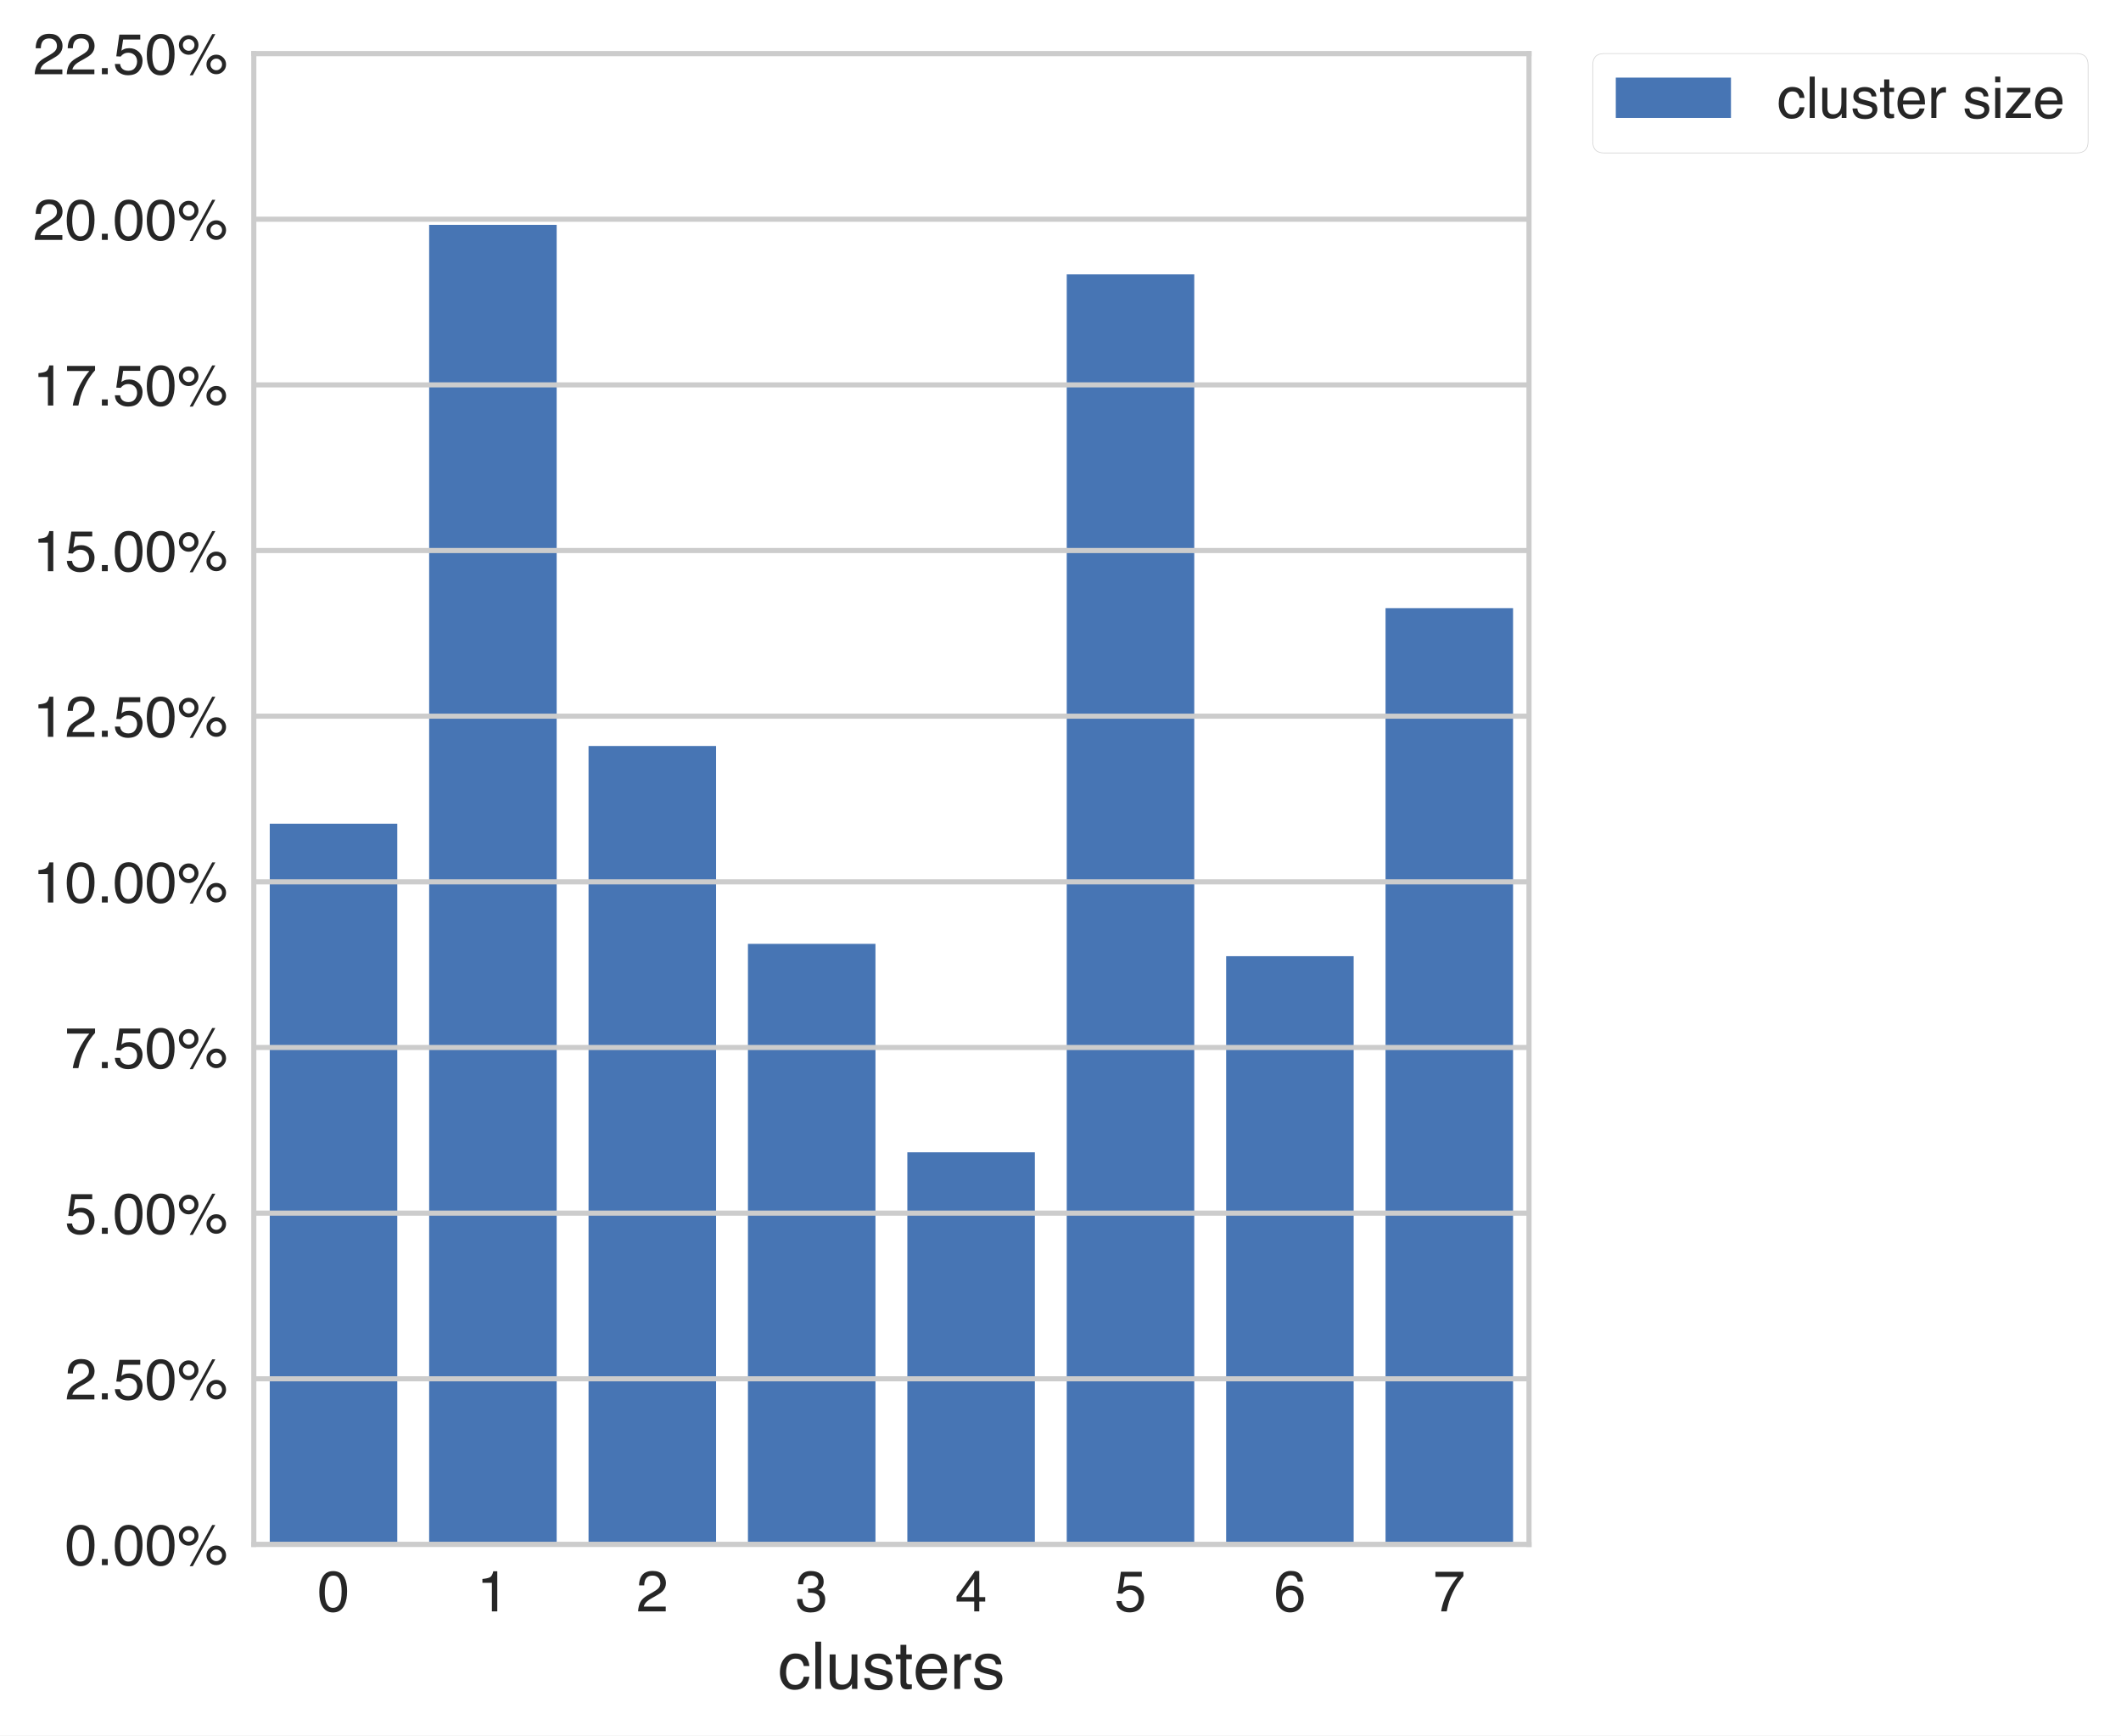
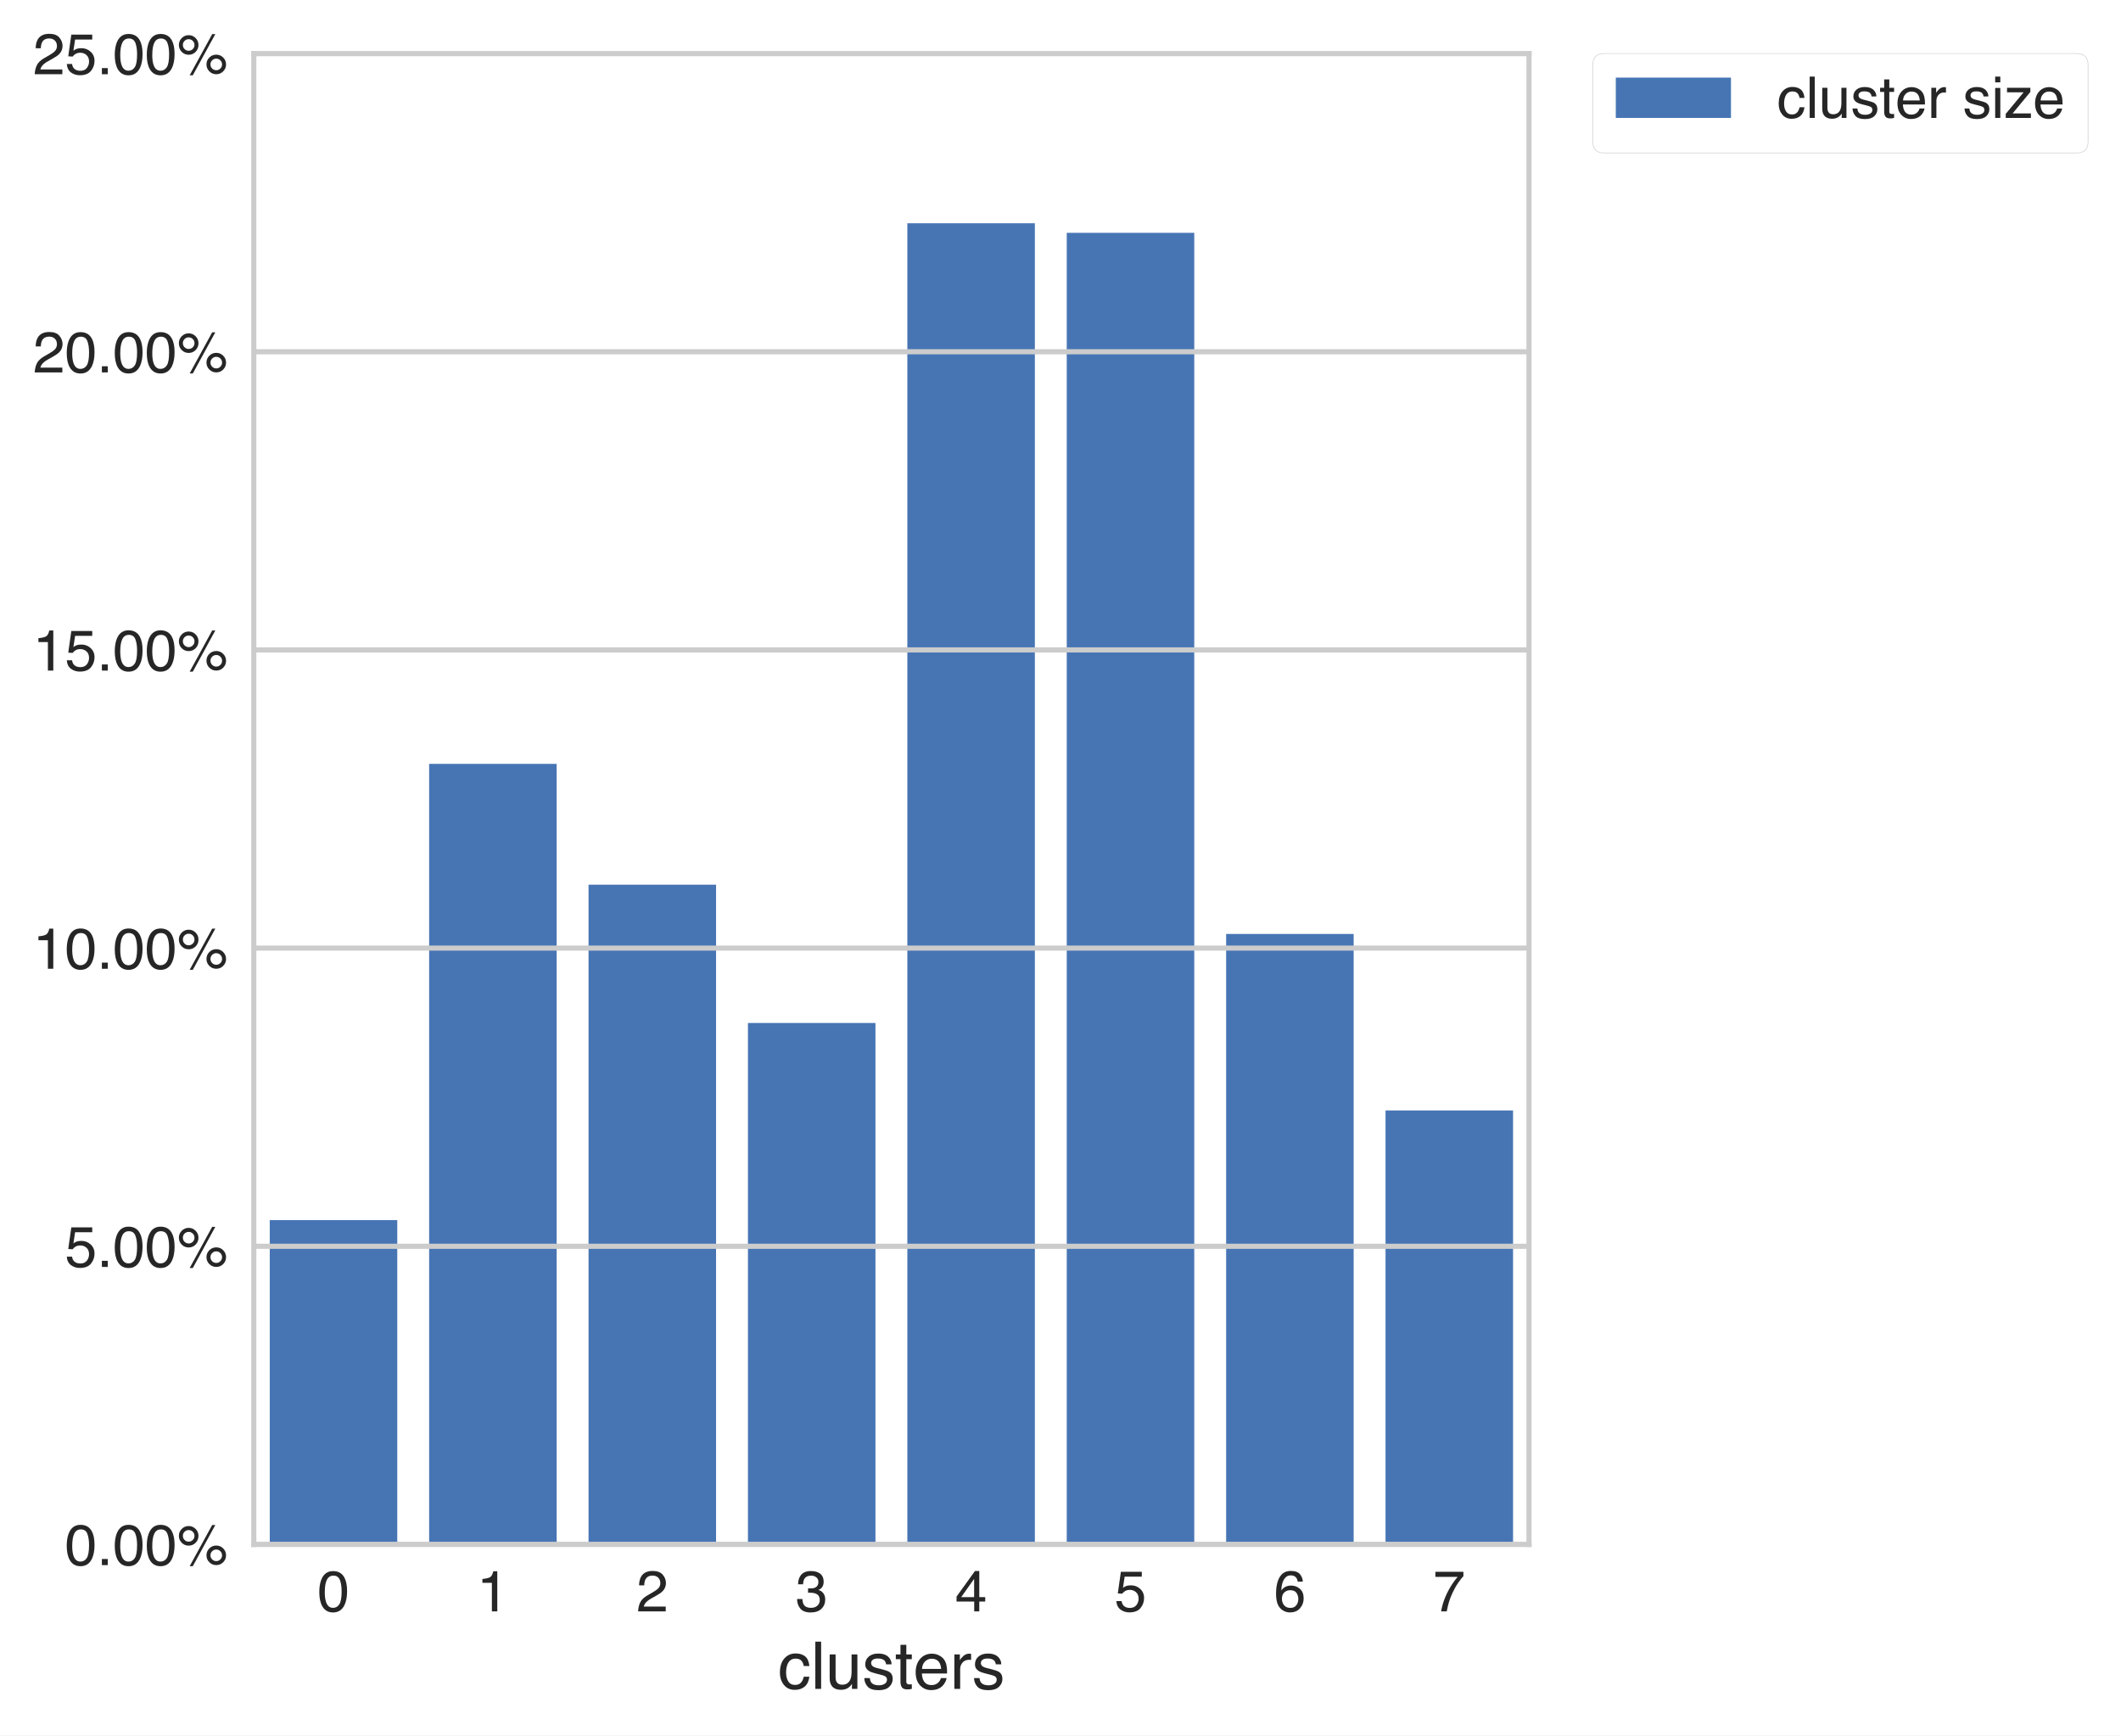
<svg xmlns="http://www.w3.org/2000/svg" xmlns:xlink="http://www.w3.org/1999/xlink" height="379.675pt" version="1.1" viewBox="0 0 464.057 379.675" width="464.057pt">
  <defs>
    <style type="text/css">*{stroke-linecap:butt;stroke-linejoin:round;}</style>
  </defs>
  <g id="figure_1">
    <g id="patch_1">
      <path d="M 0 379.675  L 464.057 379.675  L 464.057 0  L 0 0  z " style="fill:#ffffff;" />
    </g>
    <g id="axes_1">
      <g id="patch_2">
        <path d="M 55.532 337.879  L 334.532 337.879  L 334.532 11.719  L 55.532 11.719  z " style="fill:#ffffff;" />
      </g>
      <g id="patch_3">
-         <path clip-path="url(#p05fe7a9be8)" d="M 59.019 337.879  L 86.919 337.879  L 86.919 180.205  L 59.019 180.205  z " style="fill:#4775b4;" />
+         <path clip-path="url(#p28c95a50b9)" d="M 59.019 337.879  L 86.919 337.879  L 86.919 266.926  L 59.019 266.926  z " style="fill:#4775b4;" />
      </g>
      <g id="patch_4">
-         <path clip-path="url(#p05fe7a9be8)" d="M 93.894 337.879  L 121.794 337.879  L 121.794 49.196  L 93.894 49.196  z " style="fill:#4775b4;" />
+         <path clip-path="url(#p28c95a50b9)" d="M 93.894 337.879  L 121.794 337.879  L 121.794 167.104  L 93.894 167.104  z " style="fill:#4775b4;" />
      </g>
      <g id="patch_5">
-         <path clip-path="url(#p05fe7a9be8)" d="M 128.769 337.879  L 156.669 337.879  L 156.669 163.201  L 128.769 163.201  z " style="fill:#4775b4;" />
+         <path clip-path="url(#p28c95a50b9)" d="M 128.769 337.879  L 156.669 337.879  L 156.669 193.538  L 128.769 193.538  z " style="fill:#4775b4;" />
      </g>
      <g id="patch_6">
-         <path clip-path="url(#p05fe7a9be8)" d="M 163.644 337.879  L 191.544 337.879  L 191.544 206.484  L 163.644 206.484  z " style="fill:#4775b4;" />
+         <path clip-path="url(#p28c95a50b9)" d="M 163.644 337.879  L 191.544 337.879  L 191.544 223.797  L 163.644 223.797  z " style="fill:#4775b4;" />
      </g>
      <g id="patch_7">
-         <path clip-path="url(#p05fe7a9be8)" d="M 198.519 337.879  L 226.419 337.879  L 226.419 252.086  L 198.519 252.086  z " style="fill:#4775b4;" />
+         <path clip-path="url(#p28c95a50b9)" d="M 198.519 337.879  L 226.419 337.879  L 226.419 48.848  L 198.519 48.848  z " style="fill:#4775b4;" />
      </g>
      <g id="patch_8">
-         <path clip-path="url(#p05fe7a9be8)" d="M 233.394 337.879  L 261.294 337.879  L 261.294 60.017  L 233.394 60.017  z " style="fill:#4775b4;" />
+         <path clip-path="url(#p28c95a50b9)" d="M 233.394 337.879  L 261.294 337.879  L 261.294 50.935  L 233.394 50.935  z " style="fill:#4775b4;" />
      </g>
      <g id="patch_9">
-         <path clip-path="url(#p05fe7a9be8)" d="M 268.269 337.879  L 296.169 337.879  L 296.169 209.189  L 268.269 209.189  z " style="fill:#4775b4;" />
+         <path clip-path="url(#p28c95a50b9)" d="M 268.269 337.879  L 296.169 337.879  L 296.169 204.32  L 268.269 204.32  z " style="fill:#4775b4;" />
      </g>
      <g id="patch_10">
-         <path clip-path="url(#p05fe7a9be8)" d="M 303.144 337.879  L 331.044 337.879  L 331.044 133.057  L 303.144 133.057  z " style="fill:#4775b4;" />
+         <path clip-path="url(#p28c95a50b9)" d="M 303.144 337.879  L 331.044 337.879  L 331.044 242.927  L 303.144 242.927  z " style="fill:#4775b4;" />
      </g>
      <g id="matplotlib.axis_1">
        <g id="xtick_1">
          <g id="line2d_1" />
          <g id="text_1">
            <g style="fill:#262626;" transform="translate(69.46583 352.5178)scale(0.126 -0.126)">
              <defs>
                <path d="M 27.047 69.922  Q 40.625 69.922 46.688 58.734  Q 51.375 50.094 51.375 35.062  Q 51.375 20.797 47.125 11.469  Q 40.969 -1.906 27 -1.906  Q 14.406 -1.906 8.25 9.031  Q 3.125 18.172 3.125 33.547  Q 3.125 45.453 6.203 54  Q 11.969 69.922 27.047 69.922  z M 26.953 6.109  Q 33.797 6.109 37.844 12.156  Q 41.891 18.219 41.891 34.719  Q 41.891 46.625 38.953 54.312  Q 36.031 62.016 27.594 62.016  Q 19.828 62.016 16.234 54.703  Q 12.641 47.406 12.641 33.203  Q 12.641 22.516 14.938 16.016  Q 18.453 6.109 26.953 6.109  z " id="Helvetica-48" />
              </defs>
              <use xlink:href="#Helvetica-48" />
            </g>
          </g>
        </g>
        <g id="xtick_2">
          <g id="line2d_2" />
          <g id="text_2">
            <g style="fill:#262626;" transform="translate(104.3408 352.5178)scale(0.126 -0.126)">
              <defs>
                <path d="M 9.578 49.516  L 9.578 56.25  Q 19.094 57.172 22.844 59.344  Q 26.609 61.531 28.469 69.625  L 35.406 69.625  L 35.406 0  L 26.031 0  L 26.031 49.516  z " id="Helvetica-49" />
              </defs>
              <use xlink:href="#Helvetica-49" />
            </g>
          </g>
        </g>
        <g id="xtick_3">
          <g id="line2d_3" />
          <g id="text_3">
            <g style="fill:#262626;" transform="translate(139.2158 352.5178)scale(0.126 -0.126)">
              <defs>
                <path d="M 3.125 0  Q 3.609 9.031 6.859 15.719  Q 10.109 22.406 19.531 27.875  L 28.906 33.297  Q 35.203 36.969 37.75 39.547  Q 41.75 43.609 41.75 48.828  Q 41.75 54.938 38.078 58.516  Q 34.422 62.109 28.328 62.109  Q 19.281 62.109 15.828 55.281  Q 13.969 51.609 13.766 45.125  L 4.828 45.125  Q 4.984 54.25 8.203 60.016  Q 13.922 70.172 28.375 70.172  Q 40.375 70.172 45.922 63.672  Q 51.469 57.172 51.469 49.219  Q 51.469 40.828 45.562 34.859  Q 42.141 31.391 33.297 26.469  L 26.609 22.75  Q 21.828 20.125 19.094 17.719  Q 14.203 13.484 12.938 8.297  L 51.125 8.297  L 51.125 0  L 3.125 0  z " id="Helvetica-50" />
              </defs>
              <use xlink:href="#Helvetica-50" />
            </g>
          </g>
        </g>
        <g id="xtick_4">
          <g id="line2d_4" />
          <g id="text_4">
            <g style="fill:#262626;" transform="translate(174.0908 352.5178)scale(0.126 -0.126)">
              <defs>
                <path d="M 25.984 -1.906  Q 13.578 -1.906 7.984 4.906  Q 2.391 11.719 2.391 21.484  L 11.578 21.484  Q 12.156 14.703 14.109 11.625  Q 17.531 6.109 26.469 6.109  Q 33.406 6.109 37.594 9.812  Q 41.797 13.531 41.797 19.391  Q 41.797 26.609 37.375 29.484  Q 32.953 32.375 25.094 32.375  Q 24.219 32.375 23.312 32.344  Q 22.406 32.328 21.484 32.281  L 21.484 40.047  Q 22.859 39.891 23.781 39.844  Q 24.703 39.797 25.781 39.797  Q 30.719 39.797 33.891 41.359  Q 39.453 44.094 39.453 51.125  Q 39.453 56.344 35.734 59.172  Q 32.031 62.016 27.094 62.016  Q 18.312 62.016 14.938 56.156  Q 13.094 52.938 12.844 46.969  L 4.156 46.969  Q 4.156 54.781 7.281 60.25  Q 12.641 70.016 26.172 70.016  Q 36.859 70.016 42.719 65.25  Q 48.578 60.5 48.578 51.469  Q 48.578 45.016 45.125 41.016  Q 42.969 38.531 39.547 37.109  Q 45.062 35.594 48.156 31.266  Q 51.266 26.953 51.266 20.703  Q 51.266 10.688 44.672 4.391  Q 38.094 -1.906 25.984 -1.906  z " id="Helvetica-51" />
              </defs>
              <use xlink:href="#Helvetica-51" />
            </g>
          </g>
        </g>
        <g id="xtick_5">
          <g id="line2d_5" />
          <g id="text_5">
            <g style="fill:#262626;" transform="translate(208.9658 352.5178)scale(0.126 -0.126)">
              <defs>
                <path d="M 33.062 24.75  L 33.062 56.453  L 10.641 24.75  z M 33.203 0  L 33.203 17.094  L 2.547 17.094  L 2.547 25.688  L 34.578 70.125  L 42 70.125  L 42 24.75  L 52.297 24.75  L 52.297 17.094  L 42 17.094  L 42 0  z " id="Helvetica-52" />
              </defs>
              <use xlink:href="#Helvetica-52" />
            </g>
          </g>
        </g>
        <g id="xtick_6">
          <g id="line2d_6" />
          <g id="text_6">
            <g style="fill:#262626;" transform="translate(243.8408 352.5178)scale(0.126 -0.126)">
              <defs>
                <path d="M 12.359 17.828  Q 13.234 10.297 19.344 7.422  Q 22.469 5.953 26.562 5.953  Q 34.375 5.953 38.125 10.938  Q 41.891 15.922 41.891 21.969  Q 41.891 29.297 37.422 33.297  Q 32.953 37.312 26.703 37.312  Q 22.172 37.312 18.922 35.547  Q 15.672 33.797 13.375 30.672  L 5.766 31.109  L 11.078 68.75  L 47.406 68.75  L 47.406 60.25  L 17.672 60.25  L 14.703 40.828  Q 17.141 42.672 19.344 43.609  Q 23.25 45.219 28.375 45.219  Q 37.984 45.219 44.672 39.016  Q 51.375 32.812 51.375 23.297  Q 51.375 13.375 45.234 5.797  Q 39.109 -1.766 25.688 -1.766  Q 17.141 -1.766 10.562 3.047  Q 4 7.859 3.219 17.828  z " id="Helvetica-53" />
              </defs>
              <use xlink:href="#Helvetica-53" />
            </g>
          </g>
        </g>
        <g id="xtick_7">
          <g id="line2d_7" />
          <g id="text_7">
            <g style="fill:#262626;" transform="translate(278.7158 352.5178)scale(0.126 -0.126)">
              <defs>
                <path d="M 29.25 70.219  Q 40.969 70.219 45.578 64.141  Q 50.203 58.062 50.203 51.609  L 41.5 51.609  Q 40.719 55.766 39.016 58.109  Q 35.844 62.5 29.391 62.5  Q 22.016 62.5 17.672 55.688  Q 13.328 48.875 12.844 36.188  Q 15.875 40.625 20.453 42.828  Q 24.656 44.781 29.828 44.781  Q 38.625 44.781 45.156 39.156  Q 51.703 33.547 51.703 22.406  Q 51.703 12.891 45.5 5.531  Q 39.312 -1.812 27.828 -1.812  Q 18.016 -1.812 10.891 5.641  Q 3.766 13.094 3.766 30.719  Q 3.766 43.75 6.938 52.828  Q 13.031 70.219 29.25 70.219  z M 28.609 6  Q 35.547 6 38.984 10.656  Q 42.438 15.328 42.438 21.688  Q 42.438 27.047 39.359 31.906  Q 36.281 36.766 28.172 36.766  Q 22.516 36.766 18.234 33  Q 13.969 29.25 13.969 21.688  Q 13.969 15.047 17.844 10.516  Q 21.734 6 28.609 6  z " id="Helvetica-54" />
              </defs>
              <use xlink:href="#Helvetica-54" />
            </g>
          </g>
        </g>
        <g id="xtick_8">
          <g id="line2d_8" />
          <g id="text_8">
            <g style="fill:#262626;" transform="translate(313.5908 352.5178)scale(0.126 -0.126)">
              <defs>
                <path d="M 52.297 68.75  L 52.297 61.078  Q 48.922 57.812 43.328 49.703  Q 37.75 41.609 33.453 32.234  Q 29.203 23.094 27 15.578  Q 25.594 10.75 23.344 0  L 13.625 0  Q 16.938 20.016 28.266 39.844  Q 34.969 51.469 42.328 59.906  L 3.656 59.906  L 3.656 68.75  z " id="Helvetica-55" />
              </defs>
              <use xlink:href="#Helvetica-55" />
            </g>
          </g>
        </g>
        <g id="text_9">
          <g style="fill:#262626;" transform="translate(170.2266 369.4739)scale(0.144 -0.144)">
            <defs>
              <path d="M 26.609 53.812  Q 35.453 53.812 40.984 49.516  Q 46.531 45.219 47.656 34.719  L 39.109 34.719  Q 38.328 39.547 35.547 42.75  Q 32.766 45.953 26.609 45.953  Q 18.219 45.953 14.594 37.75  Q 12.25 32.422 12.25 24.609  Q 12.25 16.75 15.562 11.375  Q 18.891 6 26.031 6  Q 31.5 6 34.688 9.344  Q 37.891 12.703 39.109 18.5  L 47.656 18.5  Q 46.188 8.109 40.328 3.297  Q 34.469 -1.516 25.344 -1.516  Q 15.094 -1.516 8.984 5.984  Q 2.875 13.484 2.875 24.703  Q 2.875 38.484 9.562 46.141  Q 16.266 53.812 26.609 53.812  z M 25.25 53.562  z " id="Helvetica-99" />
              <path d="M 6.688 71.734  L 15.484 71.734  L 15.484 0  L 6.688 0  z " id="Helvetica-108" />
              <path d="M 15.234 52.297  L 15.234 17.578  Q 15.234 13.578 16.5 11.031  Q 18.844 6.344 25.25 6.344  Q 34.422 6.344 37.75 14.547  Q 39.547 18.953 39.547 26.609  L 39.547 52.297  L 48.344 52.297  L 48.344 0  L 40.047 0  L 40.141 7.719  Q 38.422 4.734 35.891 2.688  Q 30.859 -1.422 23.688 -1.422  Q 12.5 -1.422 8.453 6.062  Q 6.25 10.062 6.25 16.75  L 6.25 52.297  z M 27.297 53.562  z " id="Helvetica-117" />
              <path d="M 11.672 16.406  Q 12.062 12.016 13.875 9.672  Q 17.188 5.422 25.391 5.422  Q 30.281 5.422 33.984 7.547  Q 37.703 9.672 37.703 14.109  Q 37.703 17.484 34.719 19.234  Q 32.812 20.312 27.203 21.734  L 20.219 23.484  Q 13.531 25.141 10.359 27.203  Q 4.688 30.766 4.688 37.062  Q 4.688 44.484 10.031 49.062  Q 15.375 53.656 24.422 53.656  Q 36.234 53.656 41.453 46.734  Q 44.734 42.328 44.625 37.25  L 36.328 37.25  Q 36.078 40.234 34.234 42.672  Q 31.203 46.141 23.734 46.141  Q 18.75 46.141 16.188 44.234  Q 13.625 42.328 13.625 39.203  Q 13.625 35.797 17 33.734  Q 18.953 32.516 22.75 31.594  L 28.562 30.172  Q 38.031 27.875 41.266 25.734  Q 46.391 22.359 46.391 15.141  Q 46.391 8.156 41.094 3.078  Q 35.797 -2 24.953 -2  Q 13.281 -2 8.422 3.297  Q 3.562 8.594 3.219 16.406  z M 24.656 53.562  z " id="Helvetica-115" />
              <path d="M 8.203 66.891  L 17.094 66.891  L 17.094 52.297  L 25.438 52.297  L 25.438 45.125  L 17.094 45.125  L 17.094 10.984  Q 17.094 8.25 18.953 7.328  Q 19.969 6.781 22.359 6.781  Q 23 6.781 23.734 6.812  Q 24.469 6.844 25.438 6.938  L 25.438 0  Q 23.922 -0.438 22.281 -0.625  Q 20.656 -0.828 18.75 -0.828  Q 12.594 -0.828 10.391 2.312  Q 8.203 5.469 8.203 10.5  L 8.203 45.125  L 1.125 45.125  L 1.125 52.297  L 8.203 52.297  z " id="Helvetica-116" />
              <path d="M 28.219 53.469  Q 33.797 53.469 39.016 50.859  Q 44.234 48.25 46.969 44.094  Q 49.609 40.141 50.484 34.859  Q 51.266 31.25 51.266 23.344  L 12.938 23.344  Q 13.188 15.375 16.703 10.562  Q 20.219 5.766 27.594 5.766  Q 34.469 5.766 38.578 10.297  Q 40.922 12.938 41.891 16.406  L 50.531 16.406  Q 50.203 13.531 48.266 9.984  Q 46.344 6.453 43.953 4.203  Q 39.938 0.297 34.031 -1.078  Q 30.859 -1.859 26.859 -1.859  Q 17.094 -1.859 10.297 5.25  Q 3.516 12.359 3.516 25.141  Q 3.516 37.75 10.344 45.609  Q 17.188 53.469 28.219 53.469  z M 42.234 30.328  Q 41.703 36.031 39.75 39.453  Q 36.141 45.797 27.688 45.797  Q 21.625 45.797 17.516 41.422  Q 13.422 37.062 13.188 30.328  z M 27.391 53.562  z " id="Helvetica-101" />
              <path d="M 6.688 52.297  L 15.047 52.297  L 15.047 43.266  Q 16.062 45.906 20.062 49.688  Q 24.078 53.469 29.297 53.469  Q 29.547 53.469 30.125 53.422  Q 30.719 53.375 32.125 53.219  L 32.125 43.953  Q 31.344 44.094 30.688 44.141  Q 30.031 44.188 29.25 44.188  Q 22.609 44.188 19.047 39.906  Q 15.484 35.641 15.484 30.078  L 15.484 0  L 6.688 0  z " id="Helvetica-114" />
            </defs>
            <use xlink:href="#Helvetica-99" />
            <use x="50" xlink:href="#Helvetica-108" />
            <use x="72.217" xlink:href="#Helvetica-117" />
            <use x="127.832" xlink:href="#Helvetica-115" />
            <use x="177.832" xlink:href="#Helvetica-116" />
            <use x="205.615" xlink:href="#Helvetica-101" />
            <use x="261.23" xlink:href="#Helvetica-114" />
            <use x="294.531" xlink:href="#Helvetica-115" />
          </g>
        </g>
      </g>
      <g id="matplotlib.axis_2">
        <g id="ytick_1">
          <g id="line2d_9">
-             <path clip-path="url(#p05fe7a9be8)" d="M 55.532 337.879  L 334.532 337.879  " style="fill:none;stroke:#cccccc;stroke-linecap:square;stroke-width:1.12;" />
+             <path clip-path="url(#p28c95a50b9)" d="M 55.532 337.879  L 334.532 337.879  " style="fill:none;stroke:#cccccc;stroke-linecap:square;stroke-width:1.12;" />
          </g>
          <g id="line2d_10" />
          <g id="text_10">
            <g style="fill:#262626;" transform="translate(14.20678 342.3985)scale(0.126 -0.126)">
              <defs>
                <path d="M 8.547 10.641  L 18.75 10.641  L 18.75 0  L 8.547 0  z " id="Helvetica-46" />
                <path d="M 68.172 33.984  Q 75.203 33.984 80.172 29  Q 85.156 24.031 85.156 17  Q 85.156 9.969 80.172 4.984  Q 75.203 0 68.172 0  Q 61.078 0 56.094 4.984  Q 51.125 9.969 51.125 17  Q 51.125 24.031 56.094 29  Q 61.078 33.984 68.172 33.984  z M 61.078 69.625  L 66.5 69.625  L 27.391 -1.859  L 21.969 -1.859  z M 20.219 40.719  Q 24.422 40.719 27.375 43.672  Q 30.328 46.625 30.328 50.781  Q 30.328 54.938 27.375 57.891  Q 24.422 60.844 20.219 60.844  Q 16.062 60.844 13.109 57.906  Q 10.156 54.984 10.156 50.781  Q 10.156 46.625 13.109 43.672  Q 16.062 40.719 20.219 40.719  z M 20.219 67.828  Q 27.297 67.828 32.266 62.812  Q 37.25 57.812 37.25 50.781  Q 37.25 43.75 32.266 38.766  Q 27.297 33.797 20.219 33.797  Q 13.188 33.797 8.203 38.766  Q 3.219 43.75 3.219 50.781  Q 3.219 57.812 8.203 62.812  Q 13.188 67.828 20.219 67.828  z M 68.172 6.938  Q 72.312 6.938 75.266 9.891  Q 78.219 12.844 78.219 17  Q 78.219 21.141 75.266 24.094  Q 72.312 27.047 68.172 27.047  Q 63.969 27.047 61.016 24.094  Q 58.062 21.141 58.062 17  Q 58.062 12.844 61.016 9.891  Q 63.969 6.938 68.172 6.938  z " id="Helvetica-37" />
              </defs>
              <use xlink:href="#Helvetica-48" />
              <use x="55.615" xlink:href="#Helvetica-46" />
              <use x="83.398" xlink:href="#Helvetica-48" />
              <use x="139.014" xlink:href="#Helvetica-48" />
              <use x="194.629" xlink:href="#Helvetica-37" />
            </g>
          </g>
        </g>
        <g id="ytick_2">
          <g id="line2d_11">
-             <path clip-path="url(#p05fe7a9be8)" d="M 55.532 301.639  L 334.532 301.639  " style="fill:none;stroke:#cccccc;stroke-linecap:square;stroke-width:1.12;" />
+             <path clip-path="url(#p28c95a50b9)" d="M 55.532 272.647  L 334.532 272.647  " style="fill:none;stroke:#cccccc;stroke-linecap:square;stroke-width:1.12;" />
          </g>
          <g id="line2d_12" />
          <g id="text_11">
-             <g style="fill:#262626;" transform="translate(14.20678 306.1585)scale(0.126 -0.126)">
-               <use xlink:href="#Helvetica-50" />
-               <use x="55.615" xlink:href="#Helvetica-46" />
-               <use x="83.398" xlink:href="#Helvetica-53" />
-               <use x="139.014" xlink:href="#Helvetica-48" />
-               <use x="194.629" xlink:href="#Helvetica-37" />
-             </g>
-           </g>
-         </g>
-         <g id="ytick_3">
-           <g id="line2d_13">
-             <path clip-path="url(#p05fe7a9be8)" d="M 55.532 265.399  L 334.532 265.399  " style="fill:none;stroke:#cccccc;stroke-linecap:square;stroke-width:1.12;" />
-           </g>
-           <g id="line2d_14" />
-           <g id="text_12">
-             <g style="fill:#262626;" transform="translate(14.20678 269.9185)scale(0.126 -0.126)">
+             <g style="fill:#262626;" transform="translate(14.20678 277.1665)scale(0.126 -0.126)">
              <use xlink:href="#Helvetica-53" />
              <use x="55.615" xlink:href="#Helvetica-46" />
              <use x="83.398" xlink:href="#Helvetica-48" />
              <use x="139.014" xlink:href="#Helvetica-48" />
              <use x="194.629" xlink:href="#Helvetica-37" />
            </g>
          </g>
        </g>
-         <g id="ytick_4">
-           <g id="line2d_15">
-             <path clip-path="url(#p05fe7a9be8)" d="M 55.532 229.159  L 334.532 229.159  " style="fill:none;stroke:#cccccc;stroke-linecap:square;stroke-width:1.12;" />
-           </g>
-           <g id="line2d_16" />
-           <g id="text_13">
-             <g style="fill:#262626;" transform="translate(14.20678 233.6785)scale(0.126 -0.126)">
-               <use xlink:href="#Helvetica-55" />
-               <use x="55.615" xlink:href="#Helvetica-46" />
-               <use x="83.398" xlink:href="#Helvetica-53" />
-               <use x="139.014" xlink:href="#Helvetica-48" />
-               <use x="194.629" xlink:href="#Helvetica-37" />
-             </g>
-           </g>
-         </g>
-         <g id="ytick_5">
-           <g id="line2d_17">
-             <path clip-path="url(#p05fe7a9be8)" d="M 55.532 192.919  L 334.532 192.919  " style="fill:none;stroke:#cccccc;stroke-linecap:square;stroke-width:1.12;" />
-           </g>
-           <g id="line2d_18" />
-           <g id="text_14">
-             <g style="fill:#262626;" transform="translate(7.2 197.4385)scale(0.126 -0.126)">
+         <g id="ytick_3">
+           <g id="line2d_13">
+             <path clip-path="url(#p28c95a50b9)" d="M 55.532 207.415  L 334.532 207.415  " style="fill:none;stroke:#cccccc;stroke-linecap:square;stroke-width:1.12;" />
+           </g>
+           <g id="line2d_14" />
+           <g id="text_12">
+             <g style="fill:#262626;" transform="translate(7.2 211.9345)scale(0.126 -0.126)">
              <use xlink:href="#Helvetica-49" />
              <use x="55.615" xlink:href="#Helvetica-48" />
              <use x="111.23" xlink:href="#Helvetica-46" />
              <use x="139.014" xlink:href="#Helvetica-48" />
              <use x="194.629" xlink:href="#Helvetica-48" />
              <use x="250.244" xlink:href="#Helvetica-37" />
            </g>
          </g>
        </g>
-         <g id="ytick_6">
-           <g id="line2d_19">
-             <path clip-path="url(#p05fe7a9be8)" d="M 55.532 156.679  L 334.532 156.679  " style="fill:none;stroke:#cccccc;stroke-linecap:square;stroke-width:1.12;" />
-           </g>
-           <g id="line2d_20" />
-           <g id="text_15">
-             <g style="fill:#262626;" transform="translate(7.2 161.1985)scale(0.126 -0.126)">
-               <use xlink:href="#Helvetica-49" />
-               <use x="55.615" xlink:href="#Helvetica-50" />
-               <use x="111.23" xlink:href="#Helvetica-46" />
-               <use x="139.014" xlink:href="#Helvetica-53" />
-               <use x="194.629" xlink:href="#Helvetica-48" />
-               <use x="250.244" xlink:href="#Helvetica-37" />
-             </g>
-           </g>
-         </g>
-         <g id="ytick_7">
-           <g id="line2d_21">
-             <path clip-path="url(#p05fe7a9be8)" d="M 55.532 120.439  L 334.532 120.439  " style="fill:none;stroke:#cccccc;stroke-linecap:square;stroke-width:1.12;" />
-           </g>
-           <g id="line2d_22" />
-           <g id="text_16">
-             <g style="fill:#262626;" transform="translate(7.2 124.9585)scale(0.126 -0.126)">
+         <g id="ytick_4">
+           <g id="line2d_15">
+             <path clip-path="url(#p28c95a50b9)" d="M 55.532 142.183  L 334.532 142.183  " style="fill:none;stroke:#cccccc;stroke-linecap:square;stroke-width:1.12;" />
+           </g>
+           <g id="line2d_16" />
+           <g id="text_13">
+             <g style="fill:#262626;" transform="translate(7.2 146.7025)scale(0.126 -0.126)">
              <use xlink:href="#Helvetica-49" />
              <use x="55.615" xlink:href="#Helvetica-53" />
              <use x="111.23" xlink:href="#Helvetica-46" />
              <use x="139.014" xlink:href="#Helvetica-48" />
              <use x="194.629" xlink:href="#Helvetica-48" />
              <use x="250.244" xlink:href="#Helvetica-37" />
            </g>
          </g>
        </g>
-         <g id="ytick_8">
-           <g id="line2d_23">
-             <path clip-path="url(#p05fe7a9be8)" d="M 55.532 84.199  L 334.532 84.199  " style="fill:none;stroke:#cccccc;stroke-linecap:square;stroke-width:1.12;" />
-           </g>
-           <g id="line2d_24" />
-           <g id="text_17">
-             <g style="fill:#262626;" transform="translate(7.2 88.71853)scale(0.126 -0.126)">
-               <use xlink:href="#Helvetica-49" />
-               <use x="55.615" xlink:href="#Helvetica-55" />
-               <use x="111.23" xlink:href="#Helvetica-46" />
-               <use x="139.014" xlink:href="#Helvetica-53" />
-               <use x="194.629" xlink:href="#Helvetica-48" />
-               <use x="250.244" xlink:href="#Helvetica-37" />
-             </g>
-           </g>
-         </g>
-         <g id="ytick_9">
-           <g id="line2d_25">
-             <path clip-path="url(#p05fe7a9be8)" d="M 55.532 47.959  L 334.532 47.959  " style="fill:none;stroke:#cccccc;stroke-linecap:square;stroke-width:1.12;" />
-           </g>
-           <g id="line2d_26" />
-           <g id="text_18">
-             <g style="fill:#262626;" transform="translate(7.2 52.47853)scale(0.126 -0.126)">
+         <g id="ytick_5">
+           <g id="line2d_17">
+             <path clip-path="url(#p28c95a50b9)" d="M 55.532 76.951  L 334.532 76.951  " style="fill:none;stroke:#cccccc;stroke-linecap:square;stroke-width:1.12;" />
+           </g>
+           <g id="line2d_18" />
+           <g id="text_14">
+             <g style="fill:#262626;" transform="translate(7.2 81.47053)scale(0.126 -0.126)">
              <use xlink:href="#Helvetica-50" />
              <use x="55.615" xlink:href="#Helvetica-48" />
              <use x="111.23" xlink:href="#Helvetica-46" />
              <use x="139.014" xlink:href="#Helvetica-48" />
              <use x="194.629" xlink:href="#Helvetica-48" />
              <use x="250.244" xlink:href="#Helvetica-37" />
            </g>
          </g>
        </g>
-         <g id="ytick_10">
-           <g id="line2d_27">
-             <path clip-path="url(#p05fe7a9be8)" d="M 55.532 11.719  L 334.532 11.719  " style="fill:none;stroke:#cccccc;stroke-linecap:square;stroke-width:1.12;" />
-           </g>
-           <g id="line2d_28" />
-           <g id="text_19">
+         <g id="ytick_6">
+           <g id="line2d_19">
+             <path clip-path="url(#p28c95a50b9)" d="M 55.532 11.719  L 334.532 11.719  " style="fill:none;stroke:#cccccc;stroke-linecap:square;stroke-width:1.12;" />
+           </g>
+           <g id="line2d_20" />
+           <g id="text_15">
            <g style="fill:#262626;" transform="translate(7.2 16.23853)scale(0.126 -0.126)">
              <use xlink:href="#Helvetica-50" />
-               <use x="55.615" xlink:href="#Helvetica-50" />
+               <use x="55.615" xlink:href="#Helvetica-53" />
              <use x="111.23" xlink:href="#Helvetica-46" />
-               <use x="139.014" xlink:href="#Helvetica-53" />
+               <use x="139.014" xlink:href="#Helvetica-48" />
              <use x="194.629" xlink:href="#Helvetica-48" />
              <use x="250.244" xlink:href="#Helvetica-37" />
            </g>
          </g>
        </g>
      </g>
-       <g id="line2d_29">
-         <path clip-path="url(#p05fe7a9be8)" d="M 0 0  " style="fill:none;stroke:#424242;stroke-linecap:square;stroke-width:2.16;" />
-       </g>
-       <g id="line2d_30">
-         <path clip-path="url(#p05fe7a9be8)" d="M 0 0  " style="fill:none;stroke:#424242;stroke-linecap:square;stroke-width:2.16;" />
-       </g>
-       <g id="line2d_31">
-         <path clip-path="url(#p05fe7a9be8)" d="M 0 0  " style="fill:none;stroke:#424242;stroke-linecap:square;stroke-width:2.16;" />
-       </g>
-       <g id="line2d_32">
-         <path clip-path="url(#p05fe7a9be8)" d="M 0 0  " style="fill:none;stroke:#424242;stroke-linecap:square;stroke-width:2.16;" />
-       </g>
-       <g id="line2d_33">
-         <path clip-path="url(#p05fe7a9be8)" d="M 0 0  " style="fill:none;stroke:#424242;stroke-linecap:square;stroke-width:2.16;" />
-       </g>
-       <g id="line2d_34">
-         <path clip-path="url(#p05fe7a9be8)" d="M 0 0  " style="fill:none;stroke:#424242;stroke-linecap:square;stroke-width:2.16;" />
-       </g>
-       <g id="line2d_35">
-         <path clip-path="url(#p05fe7a9be8)" d="M 0 0  " style="fill:none;stroke:#424242;stroke-linecap:square;stroke-width:2.16;" />
-       </g>
-       <g id="line2d_36">
-         <path clip-path="url(#p05fe7a9be8)" d="M 0 0  " style="fill:none;stroke:#424242;stroke-linecap:square;stroke-width:2.16;" />
+       <g id="line2d_21">
+         <path clip-path="url(#p28c95a50b9)" d="M 0 0  " style="fill:none;stroke:#424242;stroke-linecap:square;stroke-width:2.16;" />
+       </g>
+       <g id="line2d_22">
+         <path clip-path="url(#p28c95a50b9)" d="M 0 0  " style="fill:none;stroke:#424242;stroke-linecap:square;stroke-width:2.16;" />
+       </g>
+       <g id="line2d_23">
+         <path clip-path="url(#p28c95a50b9)" d="M 0 0  " style="fill:none;stroke:#424242;stroke-linecap:square;stroke-width:2.16;" />
+       </g>
+       <g id="line2d_24">
+         <path clip-path="url(#p28c95a50b9)" d="M 0 0  " style="fill:none;stroke:#424242;stroke-linecap:square;stroke-width:2.16;" />
+       </g>
+       <g id="line2d_25">
+         <path clip-path="url(#p28c95a50b9)" d="M 0 0  " style="fill:none;stroke:#424242;stroke-linecap:square;stroke-width:2.16;" />
+       </g>
+       <g id="line2d_26">
+         <path clip-path="url(#p28c95a50b9)" d="M 0 0  " style="fill:none;stroke:#424242;stroke-linecap:square;stroke-width:2.16;" />
+       </g>
+       <g id="line2d_27">
+         <path clip-path="url(#p28c95a50b9)" d="M 0 0  " style="fill:none;stroke:#424242;stroke-linecap:square;stroke-width:2.16;" />
+       </g>
+       <g id="line2d_28">
+         <path clip-path="url(#p28c95a50b9)" d="M 0 0  " style="fill:none;stroke:#424242;stroke-linecap:square;stroke-width:2.16;" />
      </g>
      <g id="patch_11">
        <path d="M 55.532 337.879  L 55.532 11.719  " style="fill:none;stroke:#cccccc;stroke-linecap:square;stroke-linejoin:miter;stroke-width:1.12;" />
      </g>
      <g id="patch_12">
        <path d="M 334.532 337.879  L 334.532 11.719  " style="fill:none;stroke:#cccccc;stroke-linecap:square;stroke-linejoin:miter;stroke-width:1.12;" />
      </g>
      <g id="patch_13">
        <path d="M 55.532 337.879  L 334.532 337.879  " style="fill:none;stroke:#cccccc;stroke-linecap:square;stroke-linejoin:miter;stroke-width:1.12;" />
      </g>
      <g id="patch_14">
        <path d="M 55.532 11.719  L 334.532 11.719  " style="fill:none;stroke:#cccccc;stroke-linecap:square;stroke-linejoin:miter;stroke-width:1.12;" />
      </g>
      <g id="legend_1">
        <g id="patch_15">
          <path d="M 351.002 33.464  L 454.337 33.464  Q 456.857 33.464 456.857 30.944  L 456.857 14.239  Q 456.857 11.719 454.337 11.719  L 351.002 11.719  Q 348.482 11.719 348.482 14.239  L 348.482 30.944  Q 348.482 33.464 351.002 33.464  z " style="fill:#ffffff;opacity:0.8;stroke:#cccccc;stroke-linejoin:miter;stroke-width:0.16;" />
        </g>
        <g id="patch_16">
          <path d="M 353.522 25.798  L 378.722 25.798  L 378.722 16.978  L 353.522 16.978  z " style="fill:#4775b4;" />
        </g>
-         <g id="text_20">
+         <g id="text_16">
          <g style="fill:#262626;" transform="translate(388.8017 25.7978)scale(0.126 -0.126)">
            <defs>
              <path id="Helvetica-32" />
              <path d="M 6.453 52.047  L 15.375 52.047  L 15.375 0  L 6.453 0  z M 6.453 71.734  L 15.375 71.734  L 15.375 61.766  L 6.453 61.766  z " id="Helvetica-105" />
              <path d="M 2.547 6.938  L 33.547 44.438  L 4.828 44.438  L 4.828 52.297  L 45.359 52.297  L 45.359 45.125  L 14.547 7.859  L 46.297 7.859  L 46.297 0  L 2.547 0  z M 25.141 53.562  z " id="Helvetica-122" />
            </defs>
            <use xlink:href="#Helvetica-99" />
            <use x="50" xlink:href="#Helvetica-108" />
            <use x="72.217" xlink:href="#Helvetica-117" />
            <use x="127.832" xlink:href="#Helvetica-115" />
            <use x="177.832" xlink:href="#Helvetica-116" />
            <use x="205.615" xlink:href="#Helvetica-101" />
            <use x="261.23" xlink:href="#Helvetica-114" />
            <use x="294.531" xlink:href="#Helvetica-32" />
            <use x="322.314" xlink:href="#Helvetica-115" />
            <use x="372.314" xlink:href="#Helvetica-105" />
            <use x="394.531" xlink:href="#Helvetica-122" />
            <use x="444.531" xlink:href="#Helvetica-101" />
          </g>
        </g>
      </g>
    </g>
  </g>
  <defs>
-     <clipPath id="p05fe7a9be8">
+     <clipPath id="p28c95a50b9">
      <rect height="326.16" width="279" x="55.532" y="11.719" />
    </clipPath>
  </defs>
</svg>
